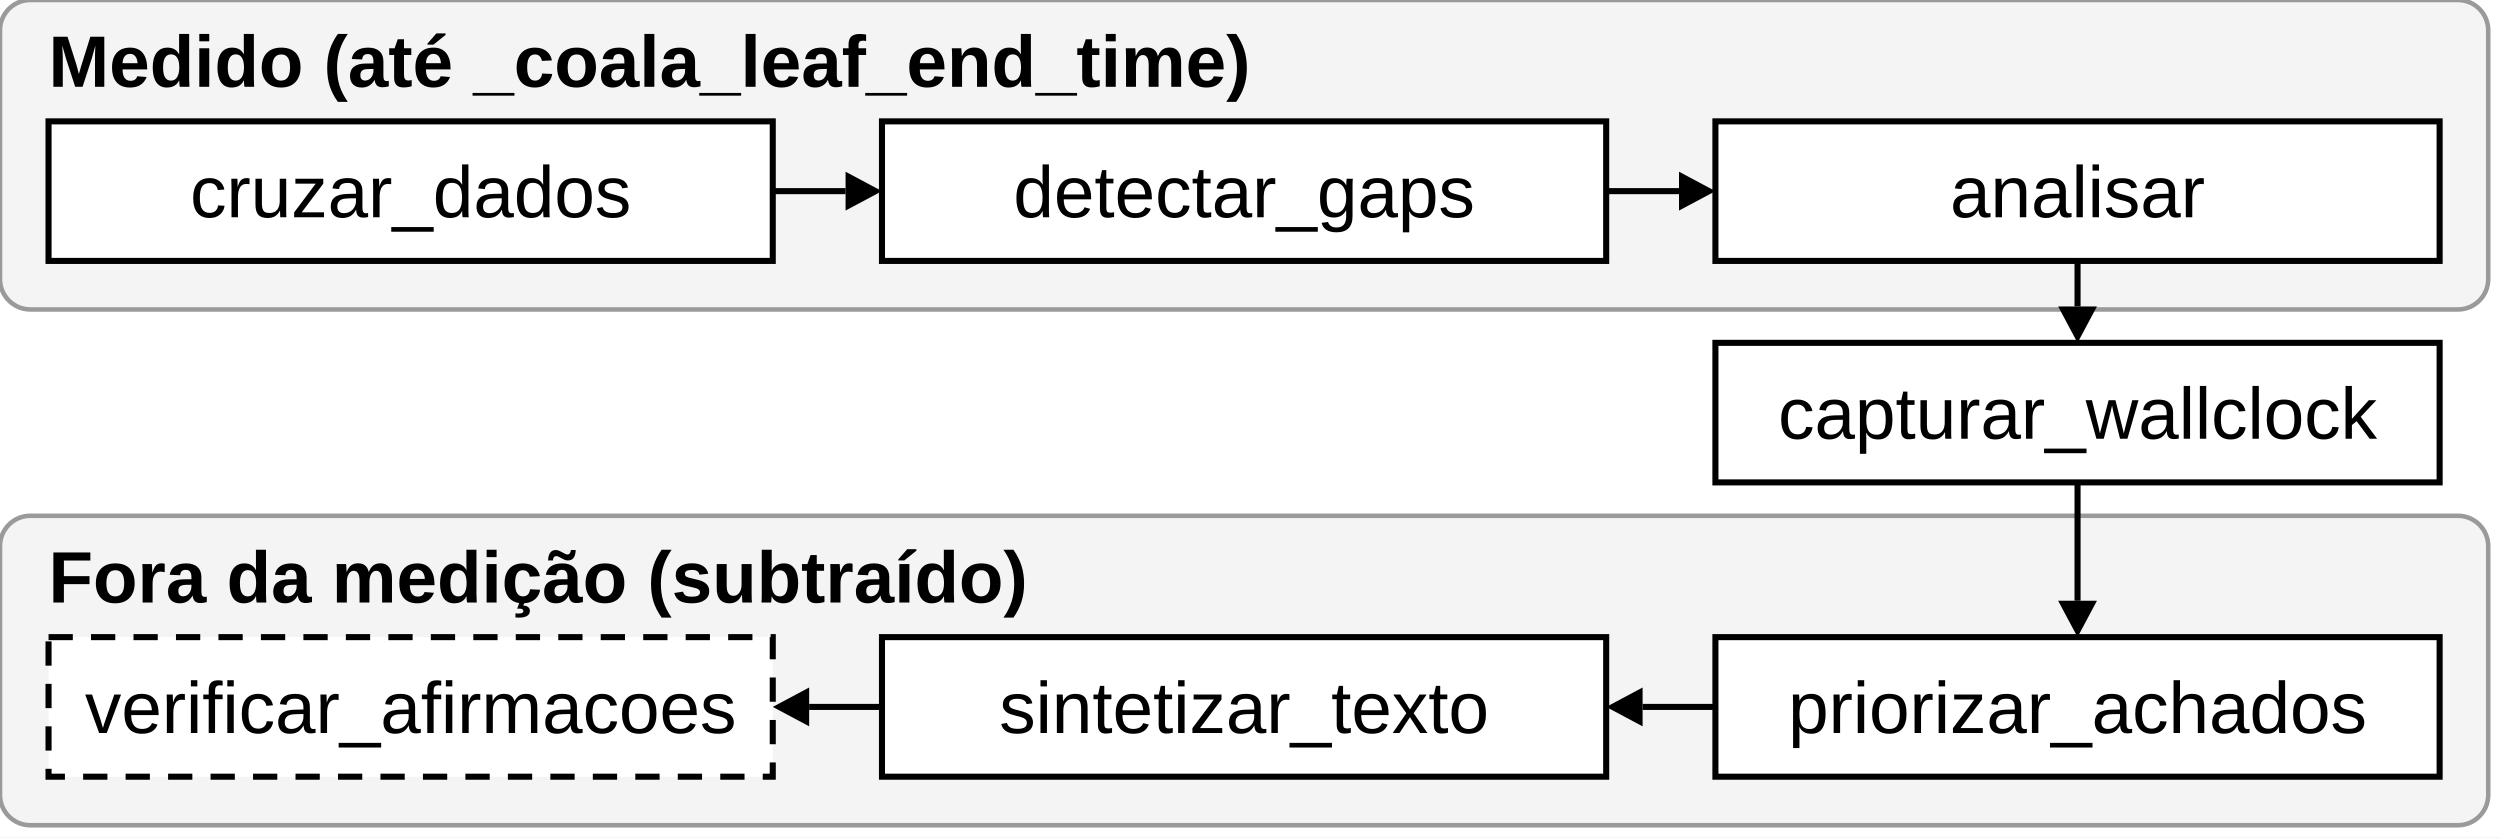
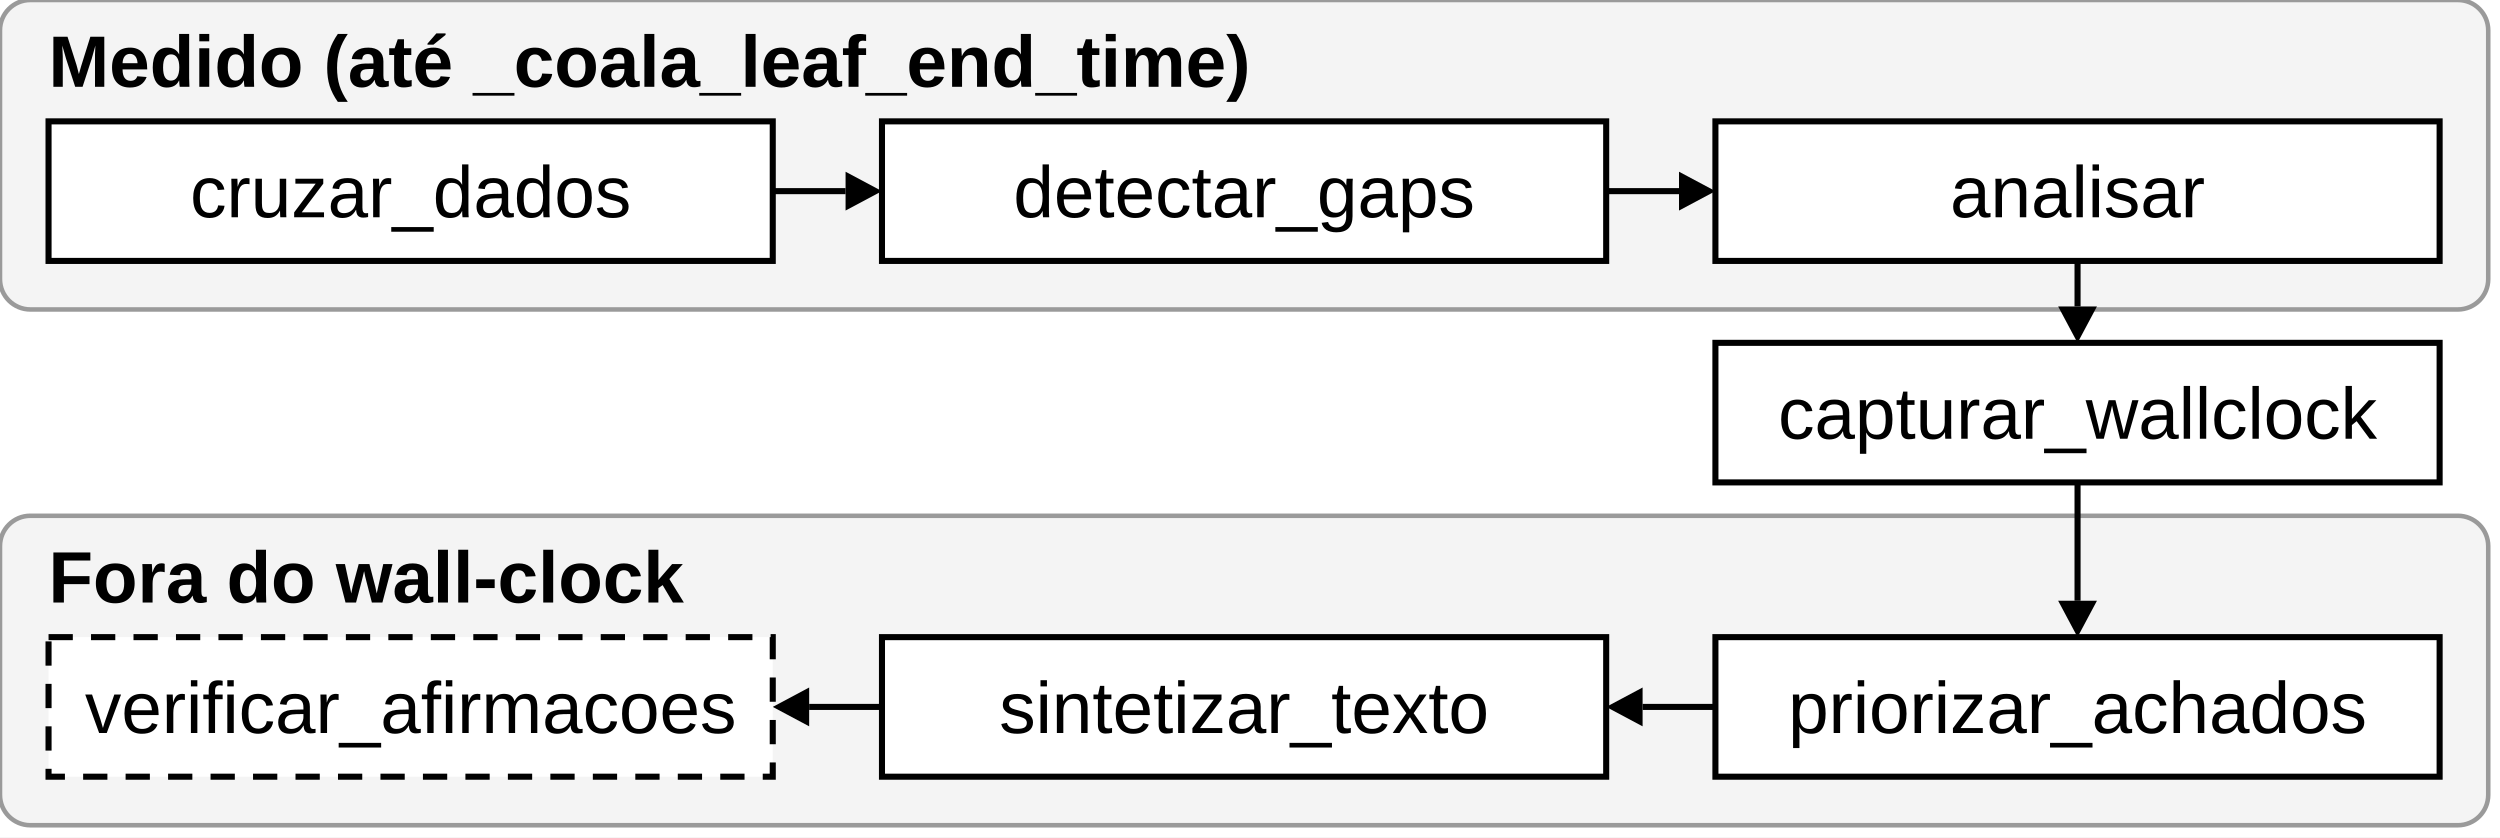
<svg xmlns="http://www.w3.org/2000/svg" width="412pt" height="138pt" viewBox="0 0 412 138" font-family="Arial, Helvetica, sans-serif" font-size="12">
  <rect x="0" y="0" width="412" height="138" fill="#FFFFFF" />
  <rect x="0.00" y="0.00" width="410.06" height="51.00" rx="5" fill="#F4F4F4" stroke="#9A9A9A" stroke-width="0.75" />
  <text x="8.00" y="14.30" text-anchor="start" fill="#000000" font-weight="bold">Medido (até _coala_leaf_end_time)</text>
  <rect x="0.00" y="85.00" width="410.06" height="51.00" rx="5" fill="#F4F4F4" stroke="#9A9A9A" stroke-width="0.75" />
-   <text x="8.00" y="99.30" text-anchor="start" fill="#000000" font-weight="bold">Fora da medição (subtraído)</text>
+   <text x="8.00" y="99.30" text-anchor="start" fill="#000000" font-weight="bold">Fora do wall-clock</text>
  <polygon points="145.35,31.50 139.35,34.70 139.35,28.30" fill="#000000" stroke="none" />
  <polyline points="127.35,31.50 139.35,31.50" fill="none" stroke="#000000" stroke-width="1.0" />
  <polygon points="282.70,31.50 276.70,34.70 276.70,28.30" fill="#000000" stroke="none" />
  <polyline points="264.70,31.50 276.70,31.50" fill="none" stroke="#000000" stroke-width="1.0" />
  <polygon points="342.38,56.50 339.18,50.50 345.58,50.50" fill="#000000" stroke="none" />
  <polyline points="342.38,43.00 342.38,50.50" fill="none" stroke="#000000" stroke-width="1.0" />
  <polygon points="342.38,105.00 339.18,99.00 345.58,99.00" fill="#000000" stroke="none" />
  <polyline points="342.38,79.50 342.38,99.00" fill="none" stroke="#000000" stroke-width="1.0" />
  <polygon points="264.70,116.50 270.70,113.30 270.70,119.70" fill="#000000" stroke="none" />
  <polyline points="282.70,116.50 270.70,116.50" fill="none" stroke="#000000" stroke-width="1.0" />
  <polygon points="127.35,116.50 133.35,113.30 133.35,119.70" fill="#000000" stroke="none" />
  <polyline points="145.35,116.50 133.35,116.50" fill="none" stroke="#000000" stroke-width="1.0" />
  <rect x="8.00" y="20.00" width="119.35" height="23.00" rx="0.0" fill="#FFFFFF" stroke="#000000" stroke-width="1.0" />
  <text x="67.68" y="35.80" text-anchor="middle" fill="#000000">cruzar_dados</text>
  <rect x="145.35" y="20.00" width="119.35" height="23.00" rx="0.0" fill="#FFFFFF" stroke="#000000" stroke-width="1.0" />
  <text x="205.03" y="35.80" text-anchor="middle" fill="#000000">detectar_gaps</text>
  <rect x="282.70" y="20.00" width="119.35" height="23.00" rx="0.0" fill="#FFFFFF" stroke="#000000" stroke-width="1.0" />
  <text x="342.38" y="35.80" text-anchor="middle" fill="#000000">analisar</text>
  <rect x="282.70" y="105.00" width="119.35" height="23.00" rx="0.0" fill="#FFFFFF" stroke="#000000" stroke-width="1.0" />
  <text x="342.38" y="120.80" text-anchor="middle" fill="#000000">priorizar_achados</text>
  <rect x="145.35" y="105.00" width="119.35" height="23.00" rx="0.0" fill="#FFFFFF" stroke="#000000" stroke-width="1.0" />
  <text x="205.03" y="120.80" text-anchor="middle" fill="#000000">sintetizar_texto</text>
  <rect x="8.00" y="105.00" width="119.35" height="23.00" rx="0.0" fill="#FFFFFF" stroke="none" stroke-width="0.75" />
  <polyline points="8.00,105.00 127.35,105.00 127.35,128.00 8.00,128.00 8.00,105.00" fill="none" stroke="#000000" stroke-width="1.0" stroke-dasharray="4,3" />
  <text x="67.68" y="120.80" text-anchor="middle" fill="#000000">verificar_afirmacoes</text>
  <rect x="282.70" y="56.50" width="119.35" height="23.00" rx="0.0" fill="#FFFFFF" stroke="#000000" stroke-width="1.0" />
  <text x="342.38" y="72.30" text-anchor="middle" fill="#000000">capturar_wallclock</text>
</svg>
